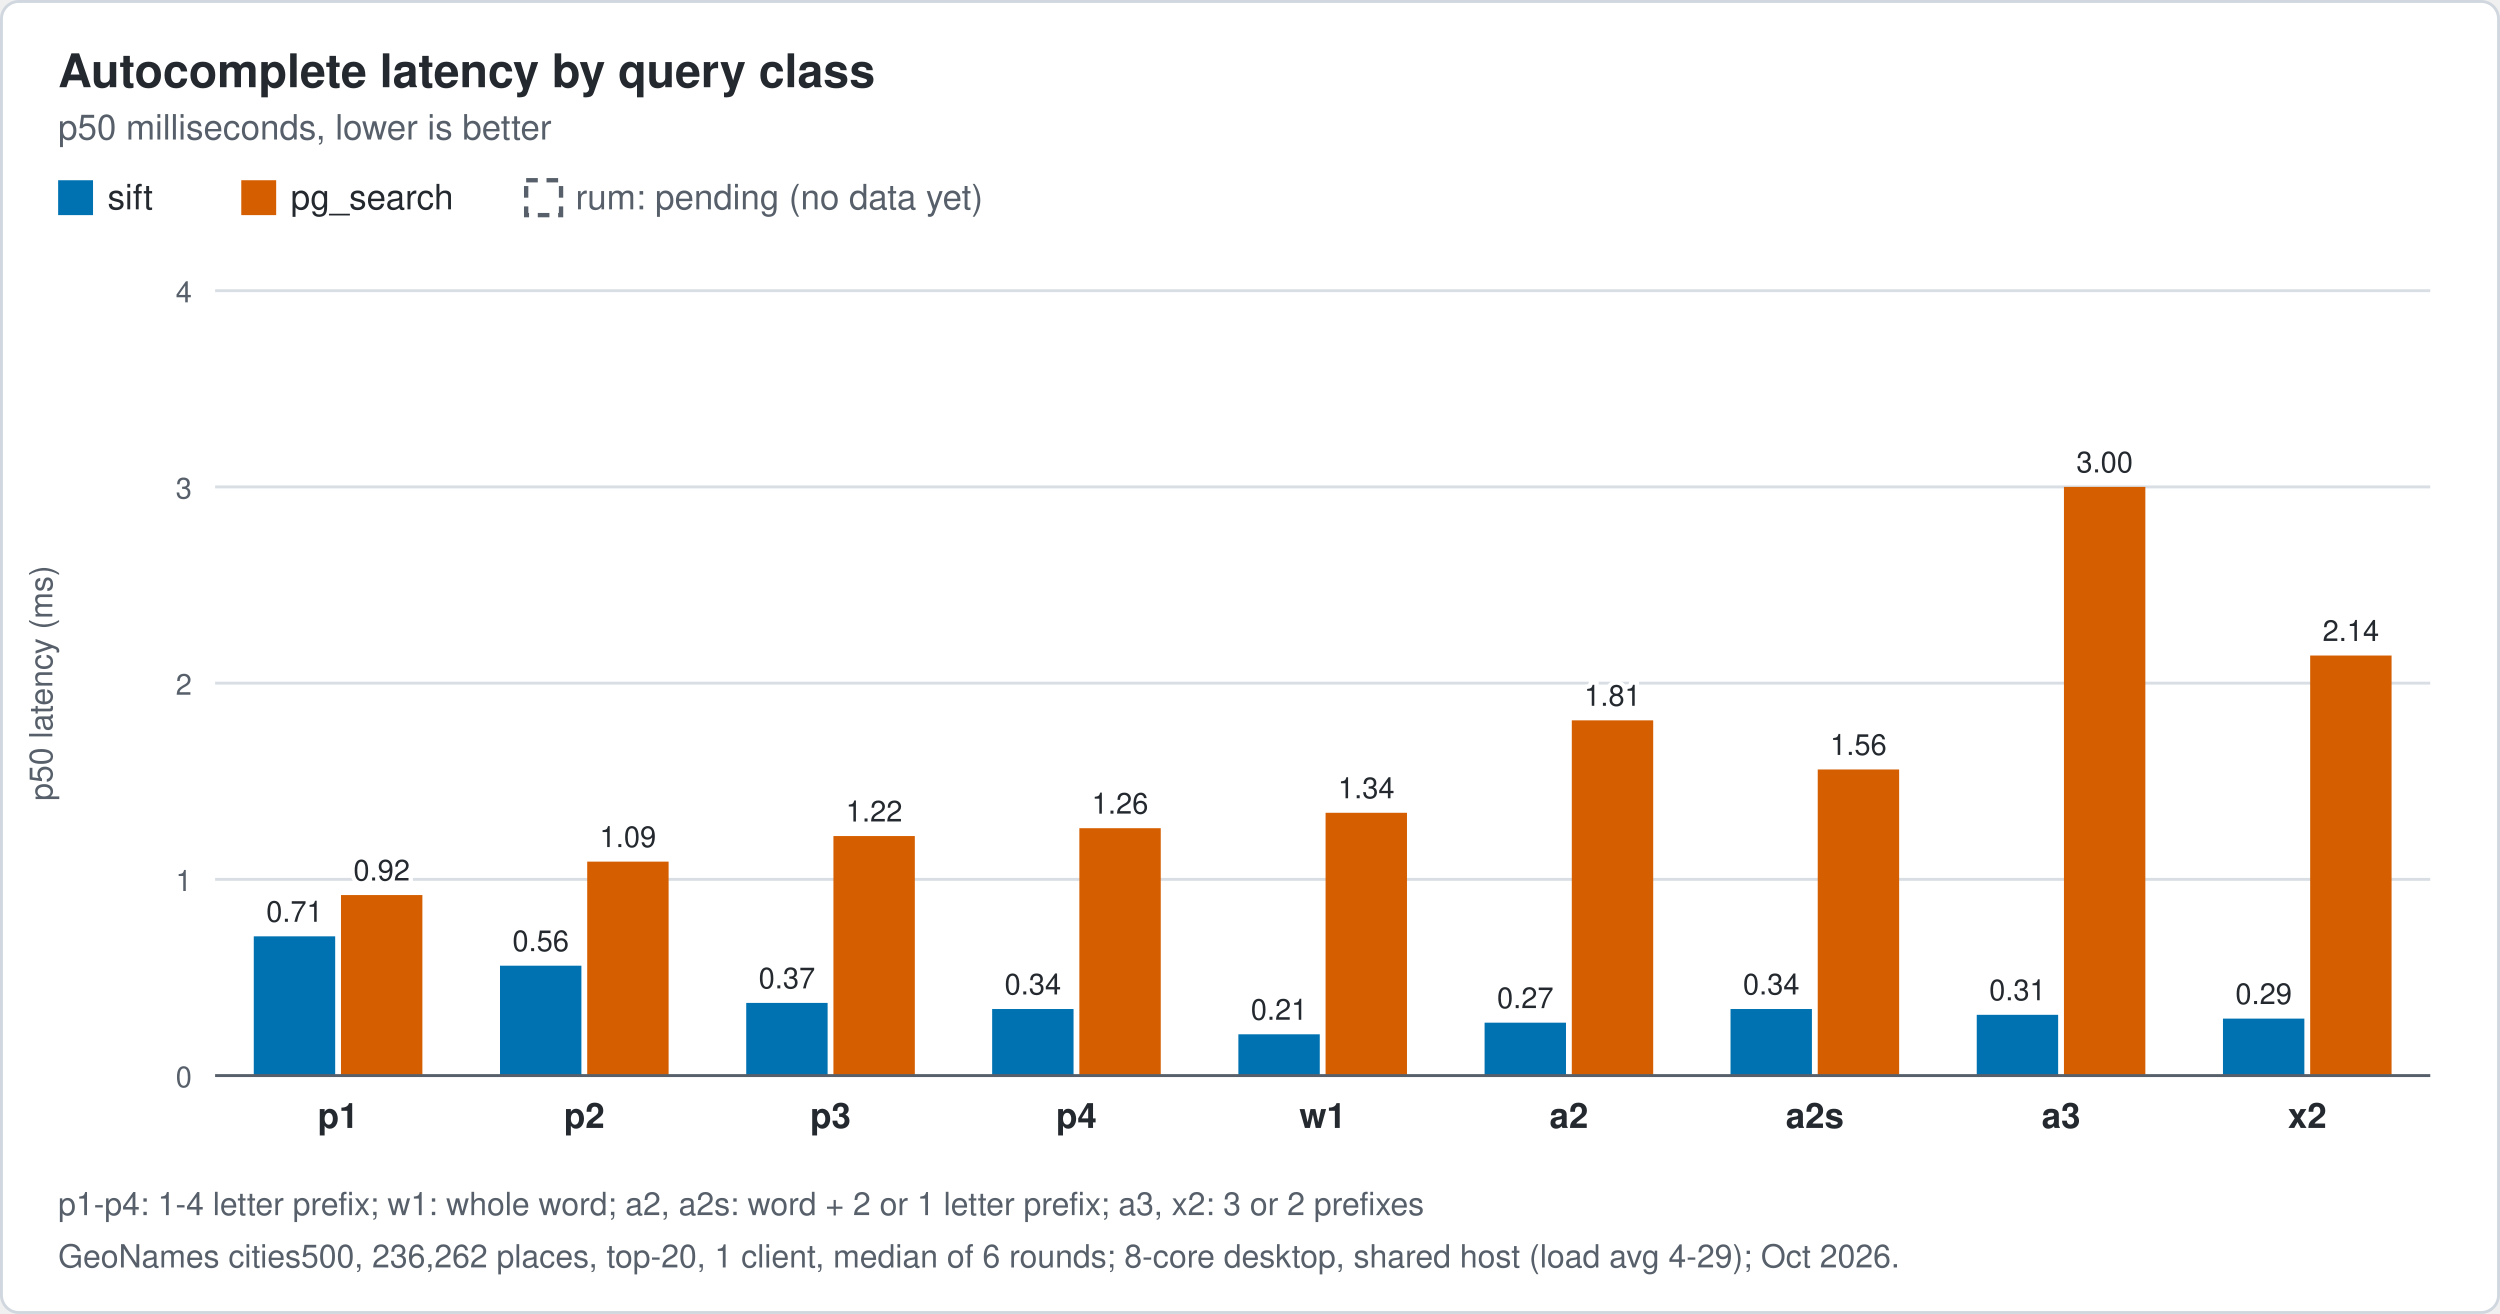
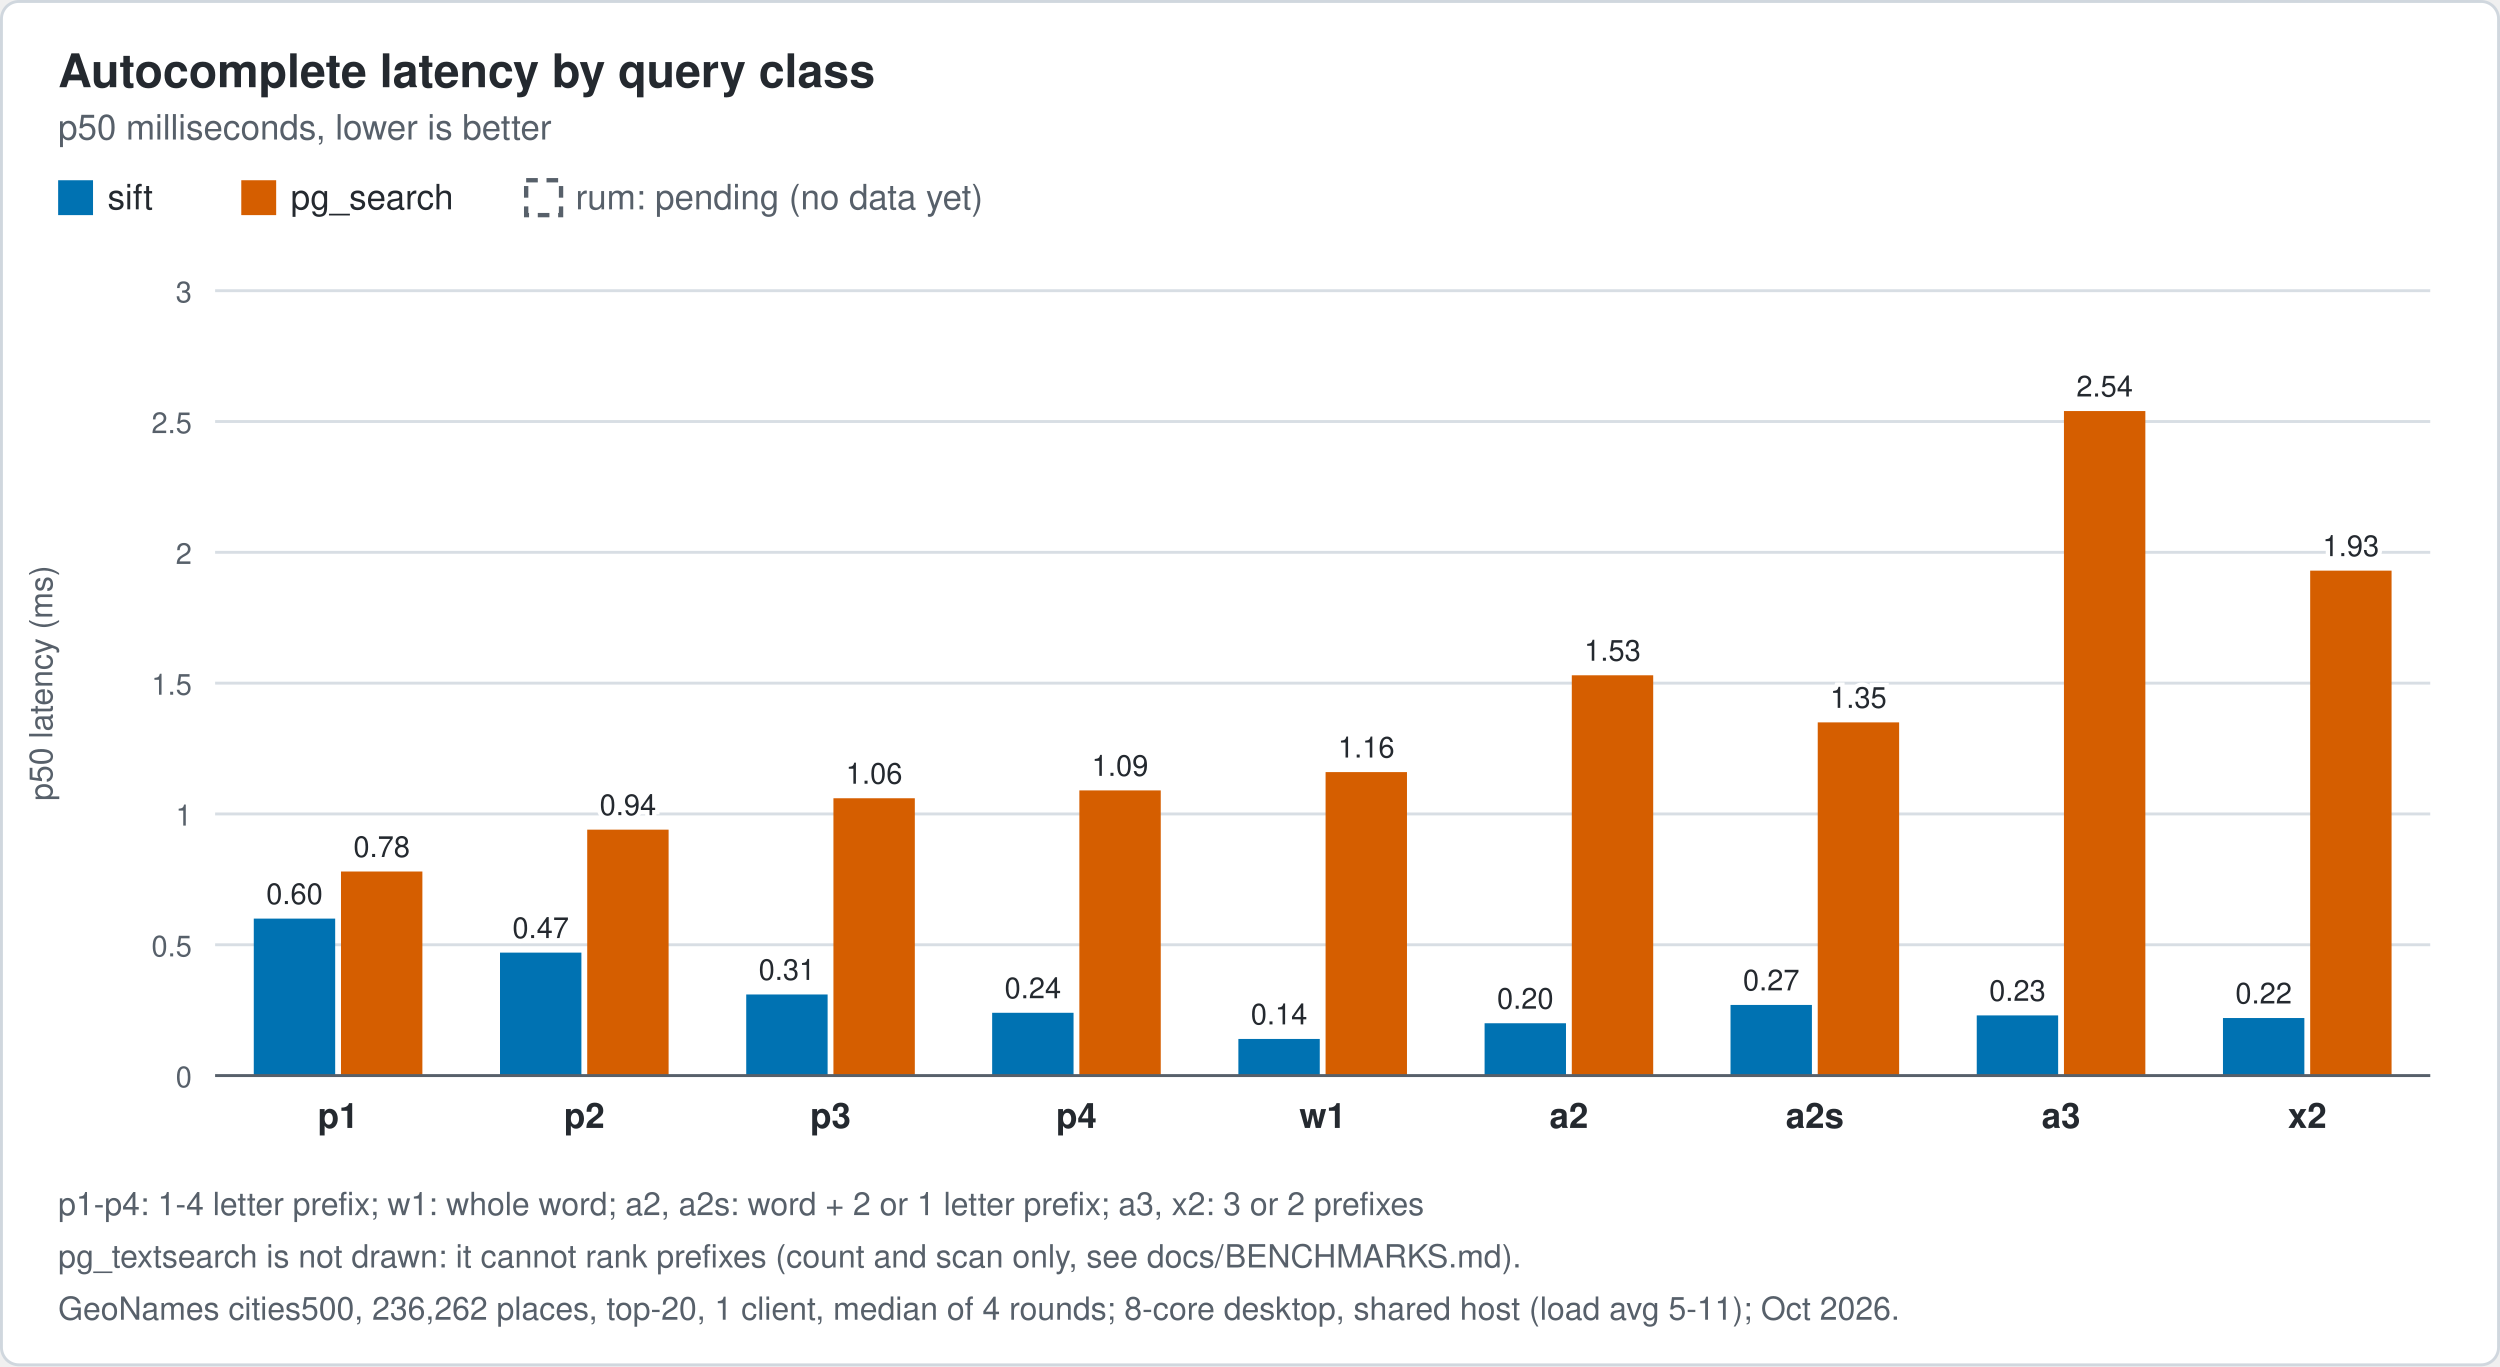
- <svg xmlns="http://www.w3.org/2000/svg" width="860" height="452" viewBox="0 0 860 452" role="img" aria-labelledby="t d" font-family="Helvetica, Arial, sans-serif">
-   <rect x="0.5" y="0.5" width="859" height="451" rx="6" fill="#ffffff" stroke="#d0d7de" />
+ <svg xmlns="http://www.w3.org/2000/svg" width="860" height="470" viewBox="0 0 860 470" role="img" aria-labelledby="t d" font-family="Helvetica, Arial, sans-serif">
+   <rect x="0.5" y="0.5" width="859" height="469" rx="6" fill="#ffffff" stroke="#d0d7de" />
  <text x="20" y="30" font-size="16" text-anchor="start" fill="#24292f" font-weight="bold">Autocomplete latency by query class</text>
  <text x="20" y="48" font-size="12" text-anchor="start" fill="#57606a">p50 milliseconds, lower is better</text>
  <rect x="20" y="62" width="12" height="12" fill="#0072B2" />
  <text x="37" y="72" font-size="12" text-anchor="start" fill="#24292f">sift</text>
  <rect x="83" y="62" width="12" height="12" fill="#D55E00" />
  <text x="100" y="72" font-size="12" text-anchor="start" fill="#24292f">pg_search</text>
  <rect x="181" y="62" width="12" height="12" fill="#ffffff" stroke="#57606a" stroke-width="1.5" stroke-dasharray="4 3" />
  <text x="198" y="72" font-size="12" text-anchor="start" fill="#57606a">rum: pending (no data yet)</text>
  <line x1="74" y1="370" x2="836" y2="370" stroke="#d8dee4" stroke-width="1" />
  <text x="66" y="374" font-size="10" text-anchor="end" fill="#57606a">0</text>
-   <line x1="74" y1="302.5" x2="836" y2="302.5" stroke="#d8dee4" stroke-width="1" />
-   <text x="66" y="306.5" font-size="10" text-anchor="end" fill="#57606a">1</text>
+   <line x1="74" y1="325" x2="836" y2="325" stroke="#d8dee4" stroke-width="1" />
+   <text x="66" y="329" font-size="10" text-anchor="end" fill="#57606a">0.5</text>
+   <line x1="74" y1="280" x2="836" y2="280" stroke="#d8dee4" stroke-width="1" />
+   <text x="66" y="284" font-size="10" text-anchor="end" fill="#57606a">1</text>
  <line x1="74" y1="235" x2="836" y2="235" stroke="#d8dee4" stroke-width="1" />
-   <text x="66" y="239" font-size="10" text-anchor="end" fill="#57606a">2</text>
-   <line x1="74" y1="167.5" x2="836" y2="167.5" stroke="#d8dee4" stroke-width="1" />
-   <text x="66" y="171.5" font-size="10" text-anchor="end" fill="#57606a">3</text>
+   <text x="66" y="239" font-size="10" text-anchor="end" fill="#57606a">1.5</text>
+   <line x1="74" y1="190" x2="836" y2="190" stroke="#d8dee4" stroke-width="1" />
+   <text x="66" y="194" font-size="10" text-anchor="end" fill="#57606a">2</text>
+   <line x1="74" y1="145" x2="836" y2="145" stroke="#d8dee4" stroke-width="1" />
+   <text x="66" y="149" font-size="10" text-anchor="end" fill="#57606a">2.5</text>
  <line x1="74" y1="100" x2="836" y2="100" stroke="#d8dee4" stroke-width="1" />
-   <text x="66" y="104" font-size="10" text-anchor="end" fill="#57606a">4</text>
+   <text x="66" y="104" font-size="10" text-anchor="end" fill="#57606a">3</text>
  <text transform="translate(18 235) rotate(-90)" font-size="11" text-anchor="middle" fill="#57606a">p50 latency (ms)</text>
-   <rect x="87.3" y="322.1" width="28" height="47.9" fill="#0072B2" />
-   <text x="101.3" y="317.1" font-size="10" text-anchor="middle" fill="#24292f" stroke="#ffffff" stroke-width="3" paint-order="stroke">0.71</text>
-   <rect x="117.3" y="307.9" width="28" height="62.1" fill="#D55E00" />
-   <text x="131.3" y="302.9" font-size="10" text-anchor="middle" fill="#24292f" stroke="#ffffff" stroke-width="3" paint-order="stroke">0.92</text>
+   <rect x="87.3" y="316" width="28" height="54" fill="#0072B2" />
+   <text x="101.3" y="311" font-size="10" text-anchor="middle" fill="#24292f" stroke="#ffffff" stroke-width="3" paint-order="stroke">0.60</text>
+   <rect x="117.3" y="299.8" width="28" height="70.2" fill="#D55E00" />
+   <text x="131.3" y="294.8" font-size="10" text-anchor="middle" fill="#24292f" stroke="#ffffff" stroke-width="3" paint-order="stroke">0.78</text>
  <text x="116.3" y="388" font-size="12" text-anchor="middle" fill="#24292f" font-weight="bold">p1</text>
-   <rect x="172" y="332.2" width="28" height="37.8" fill="#0072B2" />
-   <text x="186" y="327.2" font-size="10" text-anchor="middle" fill="#24292f" stroke="#ffffff" stroke-width="3" paint-order="stroke">0.56</text>
-   <rect x="202" y="296.4" width="28" height="73.6" fill="#D55E00" />
-   <text x="216" y="291.4" font-size="10" text-anchor="middle" fill="#24292f" stroke="#ffffff" stroke-width="3" paint-order="stroke">1.09</text>
+   <rect x="172" y="327.7" width="28" height="42.3" fill="#0072B2" />
+   <text x="186" y="322.7" font-size="10" text-anchor="middle" fill="#24292f" stroke="#ffffff" stroke-width="3" paint-order="stroke">0.47</text>
+   <rect x="202" y="285.4" width="28" height="84.6" fill="#D55E00" />
+   <text x="216" y="280.4" font-size="10" text-anchor="middle" fill="#24292f" stroke="#ffffff" stroke-width="3" paint-order="stroke">0.94</text>
  <text x="201" y="388" font-size="12" text-anchor="middle" fill="#24292f" font-weight="bold">p2</text>
-   <rect x="256.7" y="345" width="28" height="25" fill="#0072B2" />
-   <text x="270.7" y="340" font-size="10" text-anchor="middle" fill="#24292f" stroke="#ffffff" stroke-width="3" paint-order="stroke">0.37</text>
-   <rect x="286.7" y="287.6" width="28" height="82.3" fill="#D55E00" />
-   <text x="300.7" y="282.6" font-size="10" text-anchor="middle" fill="#24292f" stroke="#ffffff" stroke-width="3" paint-order="stroke">1.22</text>
+   <rect x="256.7" y="342.1" width="28" height="27.9" fill="#0072B2" />
+   <text x="270.7" y="337.1" font-size="10" text-anchor="middle" fill="#24292f" stroke="#ffffff" stroke-width="3" paint-order="stroke">0.31</text>
+   <rect x="286.7" y="274.6" width="28" height="95.4" fill="#D55E00" />
+   <text x="300.7" y="269.6" font-size="10" text-anchor="middle" fill="#24292f" stroke="#ffffff" stroke-width="3" paint-order="stroke">1.06</text>
  <text x="285.7" y="388" font-size="12" text-anchor="middle" fill="#24292f" font-weight="bold">p3</text>
-   <rect x="341.3" y="347.1" width="28" height="23" fill="#0072B2" />
-   <text x="355.3" y="342.1" font-size="10" text-anchor="middle" fill="#24292f" stroke="#ffffff" stroke-width="3" paint-order="stroke">0.34</text>
-   <rect x="371.3" y="284.9" width="28" height="85" fill="#D55E00" />
-   <text x="385.3" y="279.9" font-size="10" text-anchor="middle" fill="#24292f" stroke="#ffffff" stroke-width="3" paint-order="stroke">1.26</text>
+   <rect x="341.3" y="348.4" width="28" height="21.6" fill="#0072B2" />
+   <text x="355.3" y="343.4" font-size="10" text-anchor="middle" fill="#24292f" stroke="#ffffff" stroke-width="3" paint-order="stroke">0.24</text>
+   <rect x="371.3" y="271.9" width="28" height="98.1" fill="#D55E00" />
+   <text x="385.3" y="266.9" font-size="10" text-anchor="middle" fill="#24292f" stroke="#ffffff" stroke-width="3" paint-order="stroke">1.09</text>
  <text x="370.3" y="388" font-size="12" text-anchor="middle" fill="#24292f" font-weight="bold">p4</text>
-   <rect x="426" y="355.8" width="28" height="14.2" fill="#0072B2" />
-   <text x="440" y="350.8" font-size="10" text-anchor="middle" fill="#24292f" stroke="#ffffff" stroke-width="3" paint-order="stroke">0.21</text>
-   <rect x="456" y="279.6" width="28" height="90.5" fill="#D55E00" />
-   <text x="470" y="274.6" font-size="10" text-anchor="middle" fill="#24292f" stroke="#ffffff" stroke-width="3" paint-order="stroke">1.34</text>
+   <rect x="426" y="357.4" width="28" height="12.6" fill="#0072B2" />
+   <text x="440" y="352.4" font-size="10" text-anchor="middle" fill="#24292f" stroke="#ffffff" stroke-width="3" paint-order="stroke">0.14</text>
+   <rect x="456" y="265.6" width="28" height="104.4" fill="#D55E00" />
+   <text x="470" y="260.6" font-size="10" text-anchor="middle" fill="#24292f" stroke="#ffffff" stroke-width="3" paint-order="stroke">1.16</text>
  <text x="455" y="388" font-size="12" text-anchor="middle" fill="#24292f" font-weight="bold">w1</text>
-   <rect x="510.7" y="351.8" width="28" height="18.2" fill="#0072B2" />
-   <text x="524.7" y="346.8" font-size="10" text-anchor="middle" fill="#24292f" stroke="#ffffff" stroke-width="3" paint-order="stroke">0.27</text>
-   <rect x="540.7" y="247.8" width="28" height="122.2" fill="#D55E00" />
-   <text x="554.7" y="242.8" font-size="10" text-anchor="middle" fill="#24292f" stroke="#ffffff" stroke-width="3" paint-order="stroke">1.81</text>
+   <rect x="510.7" y="352" width="28" height="18" fill="#0072B2" />
+   <text x="524.7" y="347" font-size="10" text-anchor="middle" fill="#24292f" stroke="#ffffff" stroke-width="3" paint-order="stroke">0.20</text>
+   <rect x="540.7" y="232.3" width="28" height="137.7" fill="#D55E00" />
+   <text x="554.7" y="227.3" font-size="10" text-anchor="middle" fill="#24292f" stroke="#ffffff" stroke-width="3" paint-order="stroke">1.53</text>
  <text x="539.7" y="388" font-size="12" text-anchor="middle" fill="#24292f" font-weight="bold">a2</text>
-   <rect x="595.3" y="347.1" width="28" height="23" fill="#0072B2" />
-   <text x="609.3" y="342.1" font-size="10" text-anchor="middle" fill="#24292f" stroke="#ffffff" stroke-width="3" paint-order="stroke">0.34</text>
-   <rect x="625.3" y="264.7" width="28" height="105.3" fill="#D55E00" />
-   <text x="639.3" y="259.7" font-size="10" text-anchor="middle" fill="#24292f" stroke="#ffffff" stroke-width="3" paint-order="stroke">1.56</text>
+   <rect x="595.3" y="345.7" width="28" height="24.3" fill="#0072B2" />
+   <text x="609.3" y="340.7" font-size="10" text-anchor="middle" fill="#24292f" stroke="#ffffff" stroke-width="3" paint-order="stroke">0.27</text>
+   <rect x="625.3" y="248.5" width="28" height="121.5" fill="#D55E00" />
+   <text x="639.3" y="243.5" font-size="10" text-anchor="middle" fill="#24292f" stroke="#ffffff" stroke-width="3" paint-order="stroke">1.35</text>
  <text x="624.3" y="388" font-size="12" text-anchor="middle" fill="#24292f" font-weight="bold">a2s</text>
-   <rect x="680" y="349.1" width="28" height="20.9" fill="#0072B2" />
-   <text x="694" y="344.1" font-size="10" text-anchor="middle" fill="#24292f" stroke="#ffffff" stroke-width="3" paint-order="stroke">0.31</text>
-   <rect x="710" y="167.5" width="28" height="202.5" fill="#D55E00" />
-   <text x="724" y="162.5" font-size="10" text-anchor="middle" fill="#24292f" stroke="#ffffff" stroke-width="3" paint-order="stroke">3.00</text>
+   <rect x="680" y="349.3" width="28" height="20.7" fill="#0072B2" />
+   <text x="694" y="344.3" font-size="10" text-anchor="middle" fill="#24292f" stroke="#ffffff" stroke-width="3" paint-order="stroke">0.23</text>
+   <rect x="710" y="141.4" width="28" height="228.6" fill="#D55E00" />
+   <text x="724" y="136.4" font-size="10" text-anchor="middle" fill="#24292f" stroke="#ffffff" stroke-width="3" paint-order="stroke">2.54</text>
  <text x="709" y="388" font-size="12" text-anchor="middle" fill="#24292f" font-weight="bold">a3</text>
-   <rect x="764.7" y="350.4" width="28" height="19.6" fill="#0072B2" />
-   <text x="778.7" y="345.4" font-size="10" text-anchor="middle" fill="#24292f" stroke="#ffffff" stroke-width="3" paint-order="stroke">0.29</text>
-   <rect x="794.7" y="225.5" width="28" height="144.5" fill="#D55E00" />
-   <text x="808.7" y="220.5" font-size="10" text-anchor="middle" fill="#24292f" stroke="#ffffff" stroke-width="3" paint-order="stroke">2.14</text>
+   <rect x="764.7" y="350.2" width="28" height="19.8" fill="#0072B2" />
+   <text x="778.7" y="345.2" font-size="10" text-anchor="middle" fill="#24292f" stroke="#ffffff" stroke-width="3" paint-order="stroke">0.22</text>
+   <rect x="794.7" y="196.3" width="28" height="173.7" fill="#D55E00" />
+   <text x="808.7" y="191.3" font-size="10" text-anchor="middle" fill="#24292f" stroke="#ffffff" stroke-width="3" paint-order="stroke">1.93</text>
  <text x="793.7" y="388" font-size="12" text-anchor="middle" fill="#24292f" font-weight="bold">x2</text>
  <line x1="74" y1="370" x2="836" y2="370" stroke="#57606a" stroke-width="1" />
+   <text x="20" y="436" font-size="11" text-anchor="start" fill="#57606a">pg_textsearch is not drawn: it cannot rank prefixes (count and scan only, see docs/BENCHMARKS.md).</text>
  <text x="20" y="418" font-size="11" text-anchor="start" fill="#57606a">p1-p4: 1-4 letter prefix; w1: whole word; a2, a2s: word + 2 or 1 letter prefix; a3, x2: 3 or 2 prefixes</text>
-   <text x="20" y="436" font-size="11" text-anchor="start" fill="#57606a">GeoNames cities500, 236,262 places, top-20, 1 client, median of 6 rounds; 8-core desktop, shared host (load avg 4-29); Oct 2026.</text>
+   <text x="20" y="454" font-size="11" text-anchor="start" fill="#57606a">GeoNames cities500, 236,262 places, top-20, 1 client, median of 4 rounds; 8-core desktop, shared host (load avg 5-11); Oct 2026.</text>
</svg>
